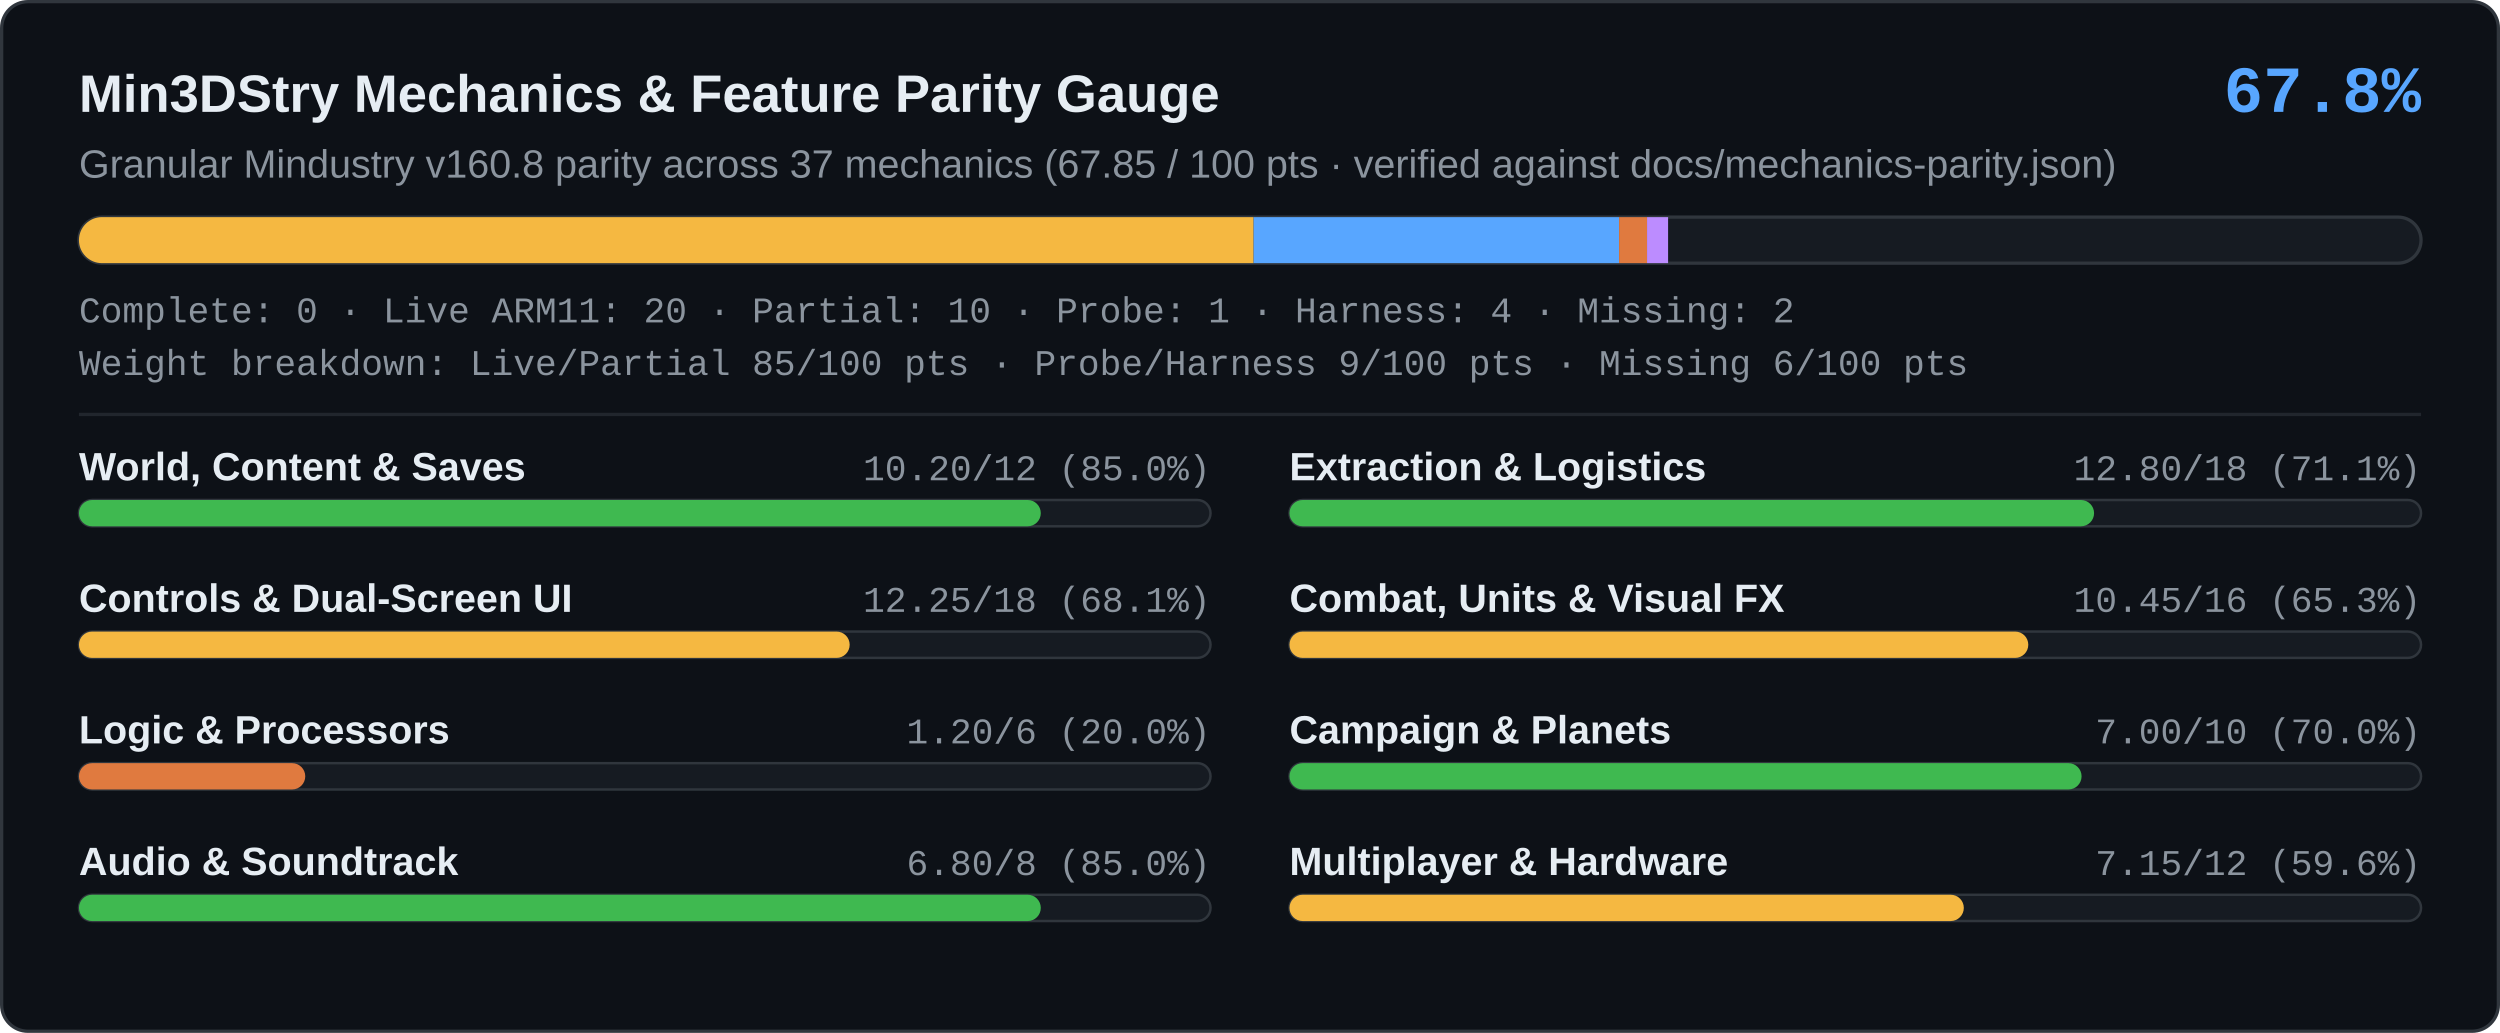
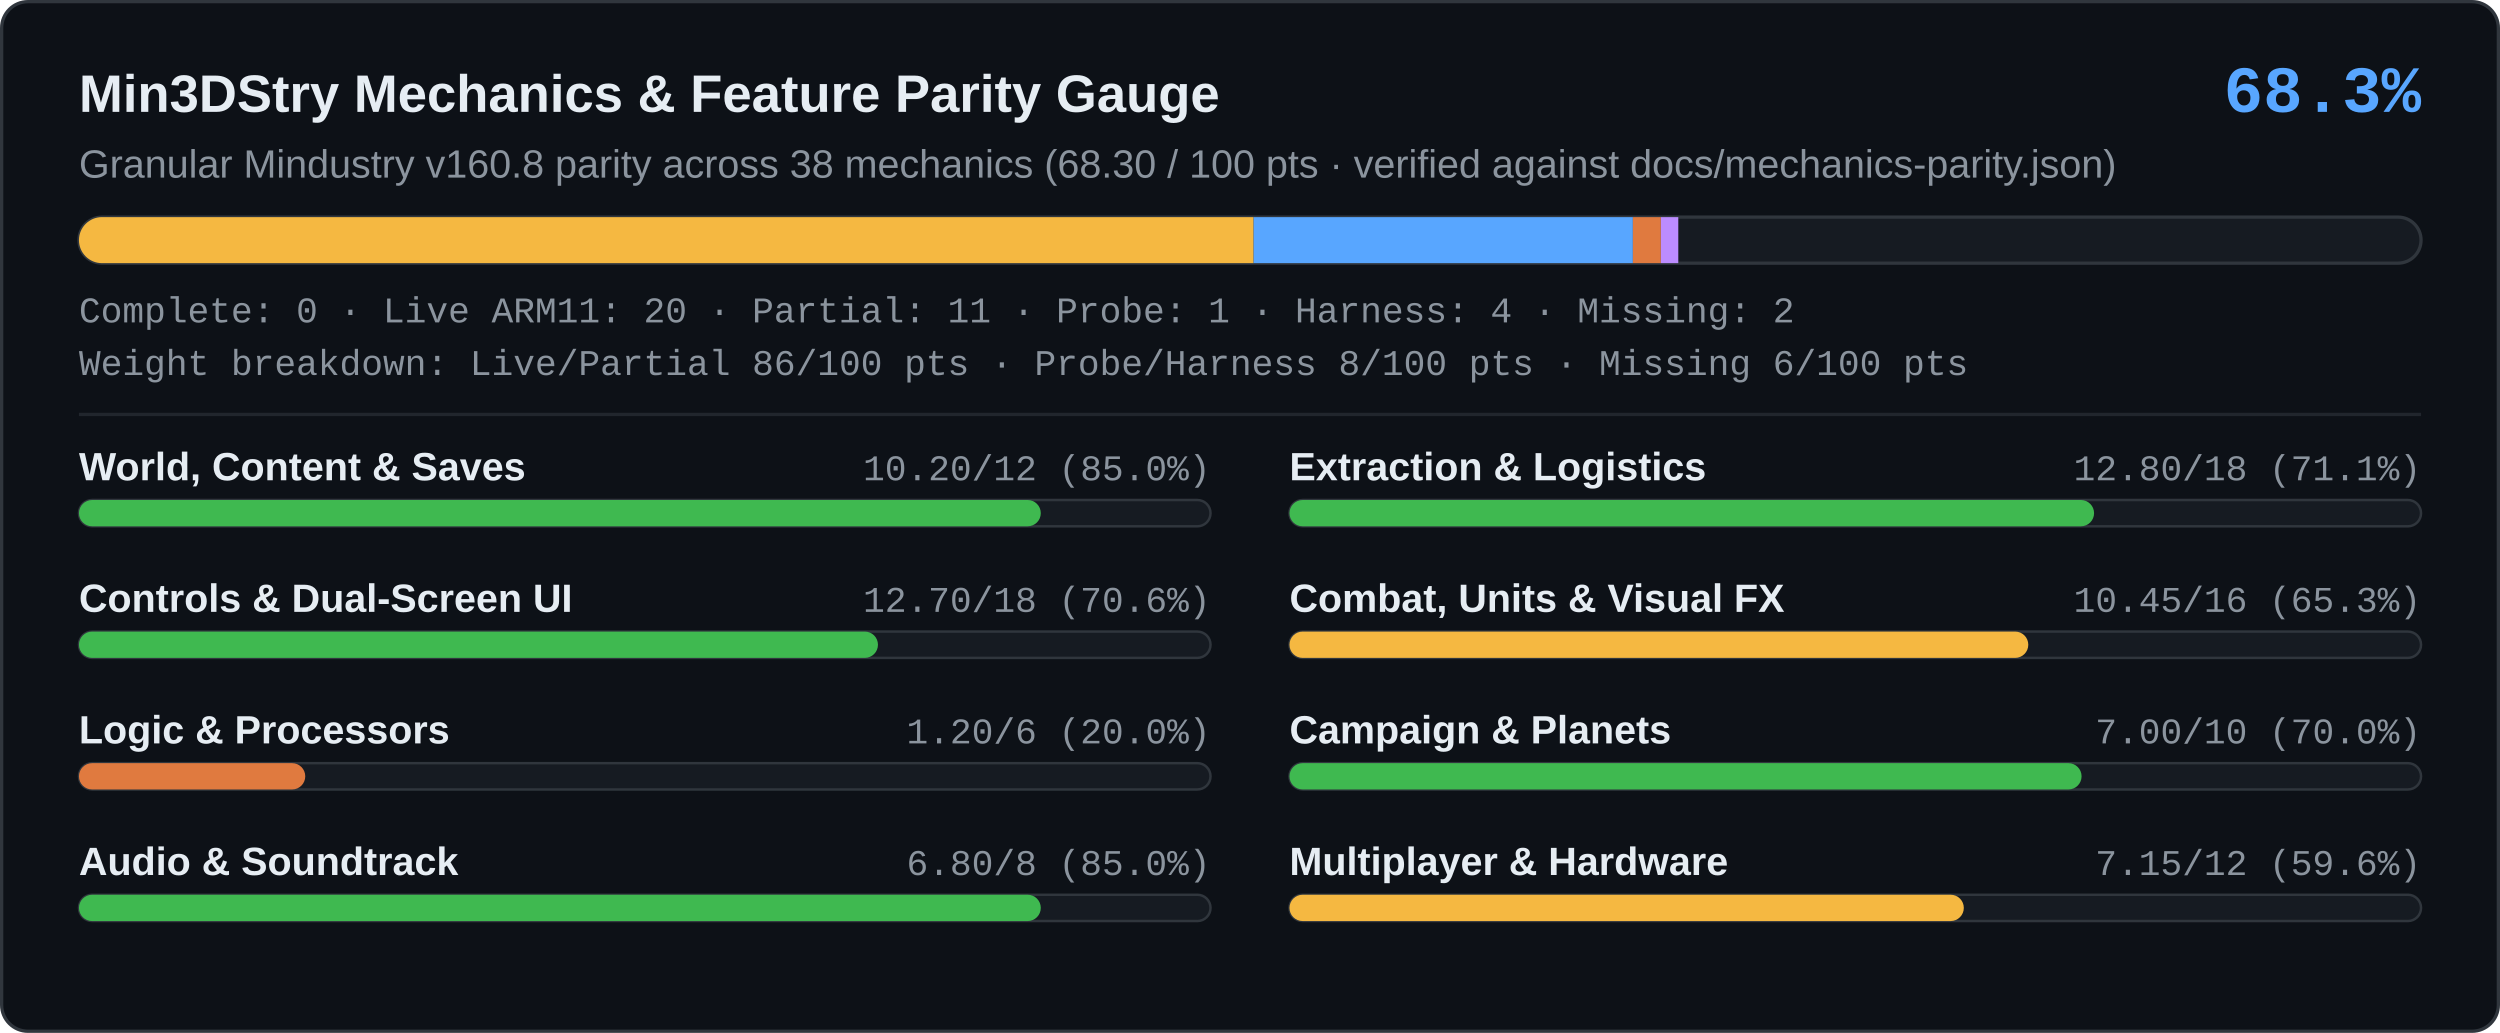
- <svg xmlns="http://www.w3.org/2000/svg" width="760" height="314" viewBox="0 0 760 314" role="img" aria-label="Min3DStry Mechanics &amp; Feature Parity 67.8%">
+ <svg xmlns="http://www.w3.org/2000/svg" width="760" height="314" viewBox="0 0 760 314" role="img" aria-label="Min3DStry Mechanics &amp; Feature Parity 68.3%">
  <defs>
    <clipPath id="mechBarClip">
      <rect x="24" y="66" width="712" height="14" rx="7" />
    </clipPath>
  </defs>
  <rect x="0.5" y="0.5" width="759" height="313" rx="8" fill="#0d1117" stroke="#30363d" />
  <text x="24" y="34" fill="#e6edf3" font-family="Segoe UI, Ubuntu, Arial, sans-serif" font-size="16" font-weight="700">Min3DStry Mechanics &amp; Feature Parity Gauge</text>
-   <text x="736" y="34" text-anchor="end" fill="#58a6ff" font-family="Consolas, Liberation Mono, monospace" font-size="20" font-weight="700">67.8%</text>
-   <text x="24" y="54" fill="#8b949e" font-family="Segoe UI, Ubuntu, Arial, sans-serif" font-size="12">Granular Mindustry v160.8 parity across 37 mechanics (67.85 / 100 pts · verified against docs/mechanics-parity.json)</text>
+   <text x="736" y="34" text-anchor="end" fill="#58a6ff" font-family="Consolas, Liberation Mono, monospace" font-size="20" font-weight="700">68.3%</text>
+   <text x="24" y="54" fill="#8b949e" font-family="Segoe UI, Ubuntu, Arial, sans-serif" font-size="12">Granular Mindustry v160.8 parity across 38 mechanics (68.30 / 100 pts · verified against docs/mechanics-parity.json)</text>
  <rect x="24" y="66" width="712" height="14" rx="7" fill="#161b22" stroke="#30363d" />
  <g clip-path="url(#mechBarClip)">
    <rect x="24.0" y="66" width="357.1" height="14" fill="#f5b841" />
-     <rect x="381.1" y="66" width="111.1" height="14" fill="#58a6ff" />
-     <rect x="492.2" y="66" width="8.5" height="14" fill="#e07a3f" />
-     <rect x="500.7" y="66" width="6.4" height="14" fill="#bc8cff" />
+     <rect x="381.1" y="66" width="115.3" height="14" fill="#58a6ff" />
+     <rect x="496.4" y="66" width="8.5" height="14" fill="#e07a3f" />
+     <rect x="504.9" y="66" width="5.3" height="14" fill="#bc8cff" />
  </g>
-   <text x="24" y="98" fill="#8b949e" font-family="Consolas, Liberation Mono, monospace" font-size="11">Complete: 0  ·  Live ARM11: 20  ·  Partial: 10  ·  Probe: 1  ·  Harness: 4  ·  Missing: 2</text>
-   <text x="24" y="114" fill="#8b949e" font-family="Consolas, Liberation Mono, monospace" font-size="11">Weight breakdown:  Live/Partial 85/100 pts  ·  Probe/Harness 9/100 pts  ·  Missing 6/100 pts</text>
+   <text x="24" y="98" fill="#8b949e" font-family="Consolas, Liberation Mono, monospace" font-size="11">Complete: 0  ·  Live ARM11: 20  ·  Partial: 11  ·  Probe: 1  ·  Harness: 4  ·  Missing: 2</text>
+   <text x="24" y="114" fill="#8b949e" font-family="Consolas, Liberation Mono, monospace" font-size="11">Weight breakdown:  Live/Partial 86/100 pts  ·  Probe/Harness 8/100 pts  ·  Missing 6/100 pts</text>
  <line x1="24" y1="126" x2="736" y2="126" stroke="#21262d" stroke-width="1" />
  <text x="24" y="146" fill="#e6edf3" font-family="Segoe UI, Ubuntu, Arial, sans-serif" font-size="12" font-weight="600">World, Content &amp; Saves</text>
  <text x="368" y="146" text-anchor="end" fill="#8b949e" font-family="Consolas, Liberation Mono, monospace" font-size="11">10.20/12 (85.0%)</text>
  <rect x="24" y="152" width="344" height="8" rx="4" fill="#161b22" stroke="#30363d" stroke-width="0.75" />
  <rect x="24" y="152" width="292.4" height="8" rx="4" fill="#3fb950" />
  <text x="392" y="146" fill="#e6edf3" font-family="Segoe UI, Ubuntu, Arial, sans-serif" font-size="12" font-weight="600">Extraction &amp; Logistics</text>
  <text x="736" y="146" text-anchor="end" fill="#8b949e" font-family="Consolas, Liberation Mono, monospace" font-size="11">12.80/18 (71.1%)</text>
  <rect x="392" y="152" width="344" height="8" rx="4" fill="#161b22" stroke="#30363d" stroke-width="0.75" />
  <rect x="392" y="152" width="244.6" height="8" rx="4" fill="#3fb950" />
  <text x="24" y="186" fill="#e6edf3" font-family="Segoe UI, Ubuntu, Arial, sans-serif" font-size="12" font-weight="600">Controls &amp; Dual-Screen UI</text>
-   <text x="368" y="186" text-anchor="end" fill="#8b949e" font-family="Consolas, Liberation Mono, monospace" font-size="11">12.25/18 (68.1%)</text>
+   <text x="368" y="186" text-anchor="end" fill="#8b949e" font-family="Consolas, Liberation Mono, monospace" font-size="11">12.70/18 (70.6%)</text>
  <rect x="24" y="192" width="344" height="8" rx="4" fill="#161b22" stroke="#30363d" stroke-width="0.75" />
-   <rect x="24" y="192" width="234.3" height="8" rx="4" fill="#f5b841" />
+   <rect x="24" y="192" width="242.9" height="8" rx="4" fill="#3fb950" />
  <text x="392" y="186" fill="#e6edf3" font-family="Segoe UI, Ubuntu, Arial, sans-serif" font-size="12" font-weight="600">Combat, Units &amp; Visual FX</text>
  <text x="736" y="186" text-anchor="end" fill="#8b949e" font-family="Consolas, Liberation Mono, monospace" font-size="11">10.45/16 (65.3%)</text>
  <rect x="392" y="192" width="344" height="8" rx="4" fill="#161b22" stroke="#30363d" stroke-width="0.75" />
  <rect x="392" y="192" width="224.6" height="8" rx="4" fill="#f5b841" />
  <text x="24" y="226" fill="#e6edf3" font-family="Segoe UI, Ubuntu, Arial, sans-serif" font-size="12" font-weight="600">Logic &amp; Processors</text>
  <text x="368" y="226" text-anchor="end" fill="#8b949e" font-family="Consolas, Liberation Mono, monospace" font-size="11">1.20/6 (20.0%)</text>
  <rect x="24" y="232" width="344" height="8" rx="4" fill="#161b22" stroke="#30363d" stroke-width="0.75" />
  <rect x="24" y="232" width="68.8" height="8" rx="4" fill="#e07a3f" />
  <text x="392" y="226" fill="#e6edf3" font-family="Segoe UI, Ubuntu, Arial, sans-serif" font-size="12" font-weight="600">Campaign &amp; Planets</text>
  <text x="736" y="226" text-anchor="end" fill="#8b949e" font-family="Consolas, Liberation Mono, monospace" font-size="11">7.00/10 (70.0%)</text>
  <rect x="392" y="232" width="344" height="8" rx="4" fill="#161b22" stroke="#30363d" stroke-width="0.75" />
  <rect x="392" y="232" width="240.8" height="8" rx="4" fill="#3fb950" />
  <text x="24" y="266" fill="#e6edf3" font-family="Segoe UI, Ubuntu, Arial, sans-serif" font-size="12" font-weight="600">Audio &amp; Soundtrack</text>
  <text x="368" y="266" text-anchor="end" fill="#8b949e" font-family="Consolas, Liberation Mono, monospace" font-size="11">6.80/8 (85.0%)</text>
  <rect x="24" y="272" width="344" height="8" rx="4" fill="#161b22" stroke="#30363d" stroke-width="0.75" />
  <rect x="24" y="272" width="292.4" height="8" rx="4" fill="#3fb950" />
  <text x="392" y="266" fill="#e6edf3" font-family="Segoe UI, Ubuntu, Arial, sans-serif" font-size="12" font-weight="600">Multiplayer &amp; Hardware</text>
  <text x="736" y="266" text-anchor="end" fill="#8b949e" font-family="Consolas, Liberation Mono, monospace" font-size="11">7.15/12 (59.6%)</text>
  <rect x="392" y="272" width="344" height="8" rx="4" fill="#161b22" stroke="#30363d" stroke-width="0.75" />
  <rect x="392" y="272" width="205.0" height="8" rx="4" fill="#f5b841" />
</svg>
